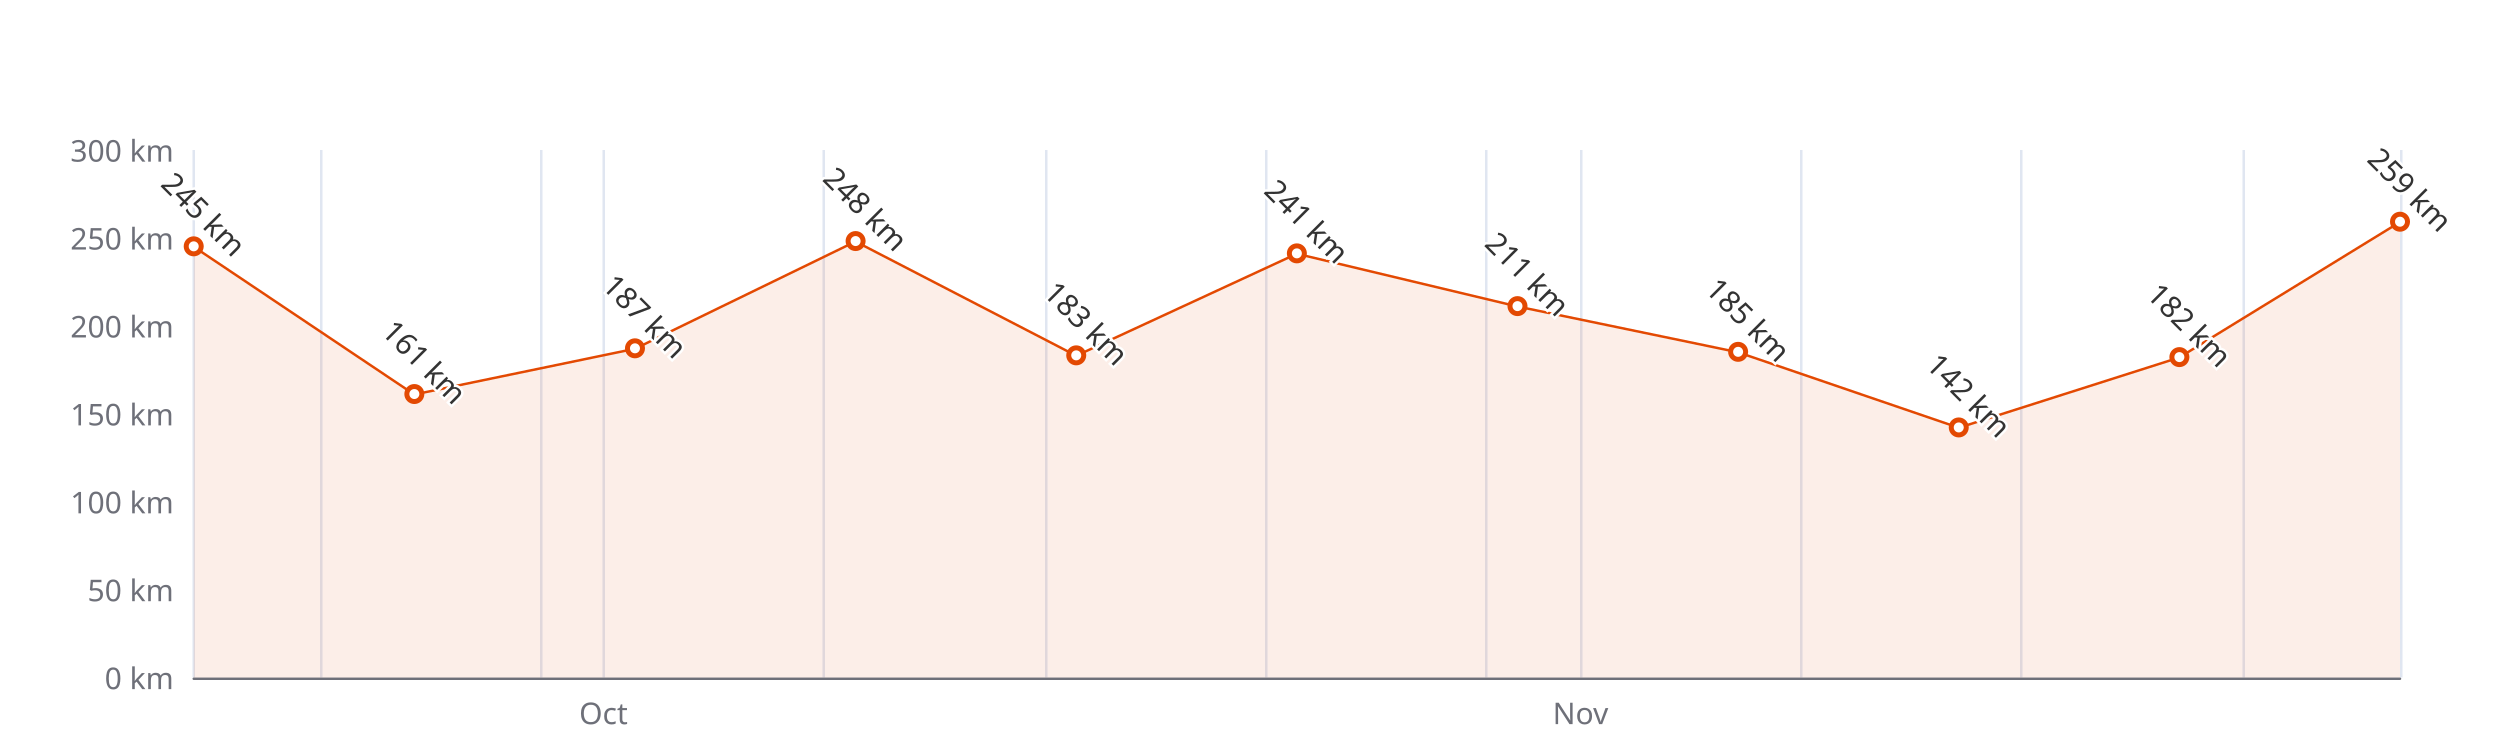
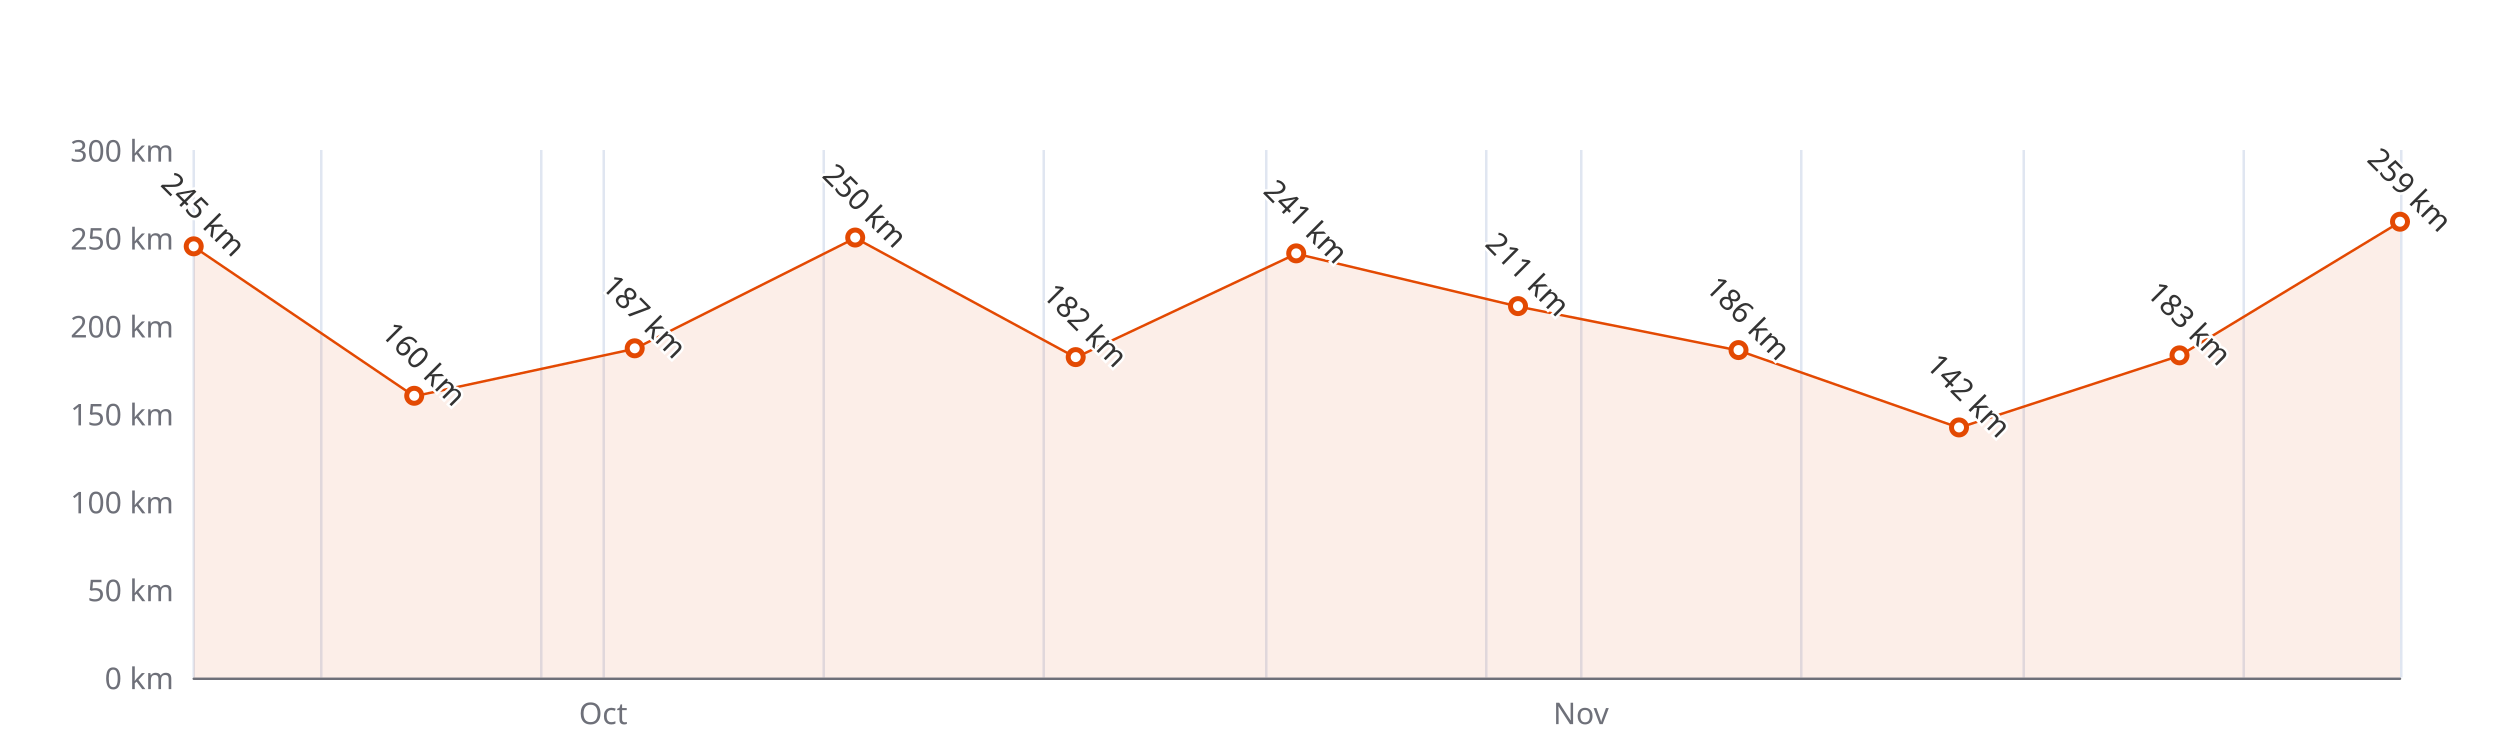
<svg xmlns="http://www.w3.org/2000/svg" width="1000" height="300" version="1.1" baseProfile="full" viewBox="0 0 1000 300">
  <rect width="1000" height="300" x="0" y="0" id="0" fill="#ffffff" />
  <path d="M77.5 60L77.5 271" fill="none" stroke="#E0E6F1" />
  <path d="M128.5 60L128.5 271" fill="none" stroke="#E0E6F1" />
  <path d="M216.5 60L216.5 271" fill="none" stroke="#E0E6F1" />
  <path d="M241.5 60L241.5 271" fill="none" stroke="#E0E6F1" />
  <path d="M329.5 60L329.5 271" fill="none" stroke="#E0E6F1" />
-   <path d="M418.5 60L418.5 271" fill="none" stroke="#E0E6F1" />
+   <path d="M417.5 60L417.5 271" fill="none" stroke="#E0E6F1" />
  <path d="M506.5 60L506.5 271" fill="none" stroke="#E0E6F1" />
  <path d="M594.5 60L594.5 271" fill="none" stroke="#E0E6F1" />
  <path d="M632.5 60L632.5 271" fill="none" stroke="#E0E6F1" />
  <path d="M720.5 60L720.5 271" fill="none" stroke="#E0E6F1" />
-   <path d="M808.5 60L808.5 271" fill="none" stroke="#E0E6F1" />
+   <path d="M809.5 60L809.5 271" fill="none" stroke="#E0E6F1" />
  <path d="M897.5 60L897.5 271" fill="none" stroke="#E0E6F1" />
  <path d="M960.5 60L960.5 271" fill="none" stroke="#E0E6F1" />
  <path d="M77.5 271.5L960 271.5" fill="none" stroke="#6E7079" stroke-linecap="round" />
  <text dominant-baseline="central" text-anchor="end" style="font-size:12px;font-family:sans-serif;" xml:space="preserve" transform="translate(69.48 271)" fill="#6E7079">0 km</text>
  <text dominant-baseline="central" text-anchor="end" style="font-size:12px;font-family:sans-serif;" xml:space="preserve" transform="translate(69.48 235.8333)" fill="#6E7079">50 km</text>
  <text dominant-baseline="central" text-anchor="end" style="font-size:12px;font-family:sans-serif;" xml:space="preserve" transform="translate(69.48 200.6667)" fill="#6E7079">100 km</text>
  <text dominant-baseline="central" text-anchor="end" style="font-size:12px;font-family:sans-serif;" xml:space="preserve" transform="translate(69.48 165.5)" fill="#6E7079">150 km</text>
  <text dominant-baseline="central" text-anchor="end" style="font-size:12px;font-family:sans-serif;" xml:space="preserve" transform="translate(69.48 130.3333)" fill="#6E7079">200 km</text>
  <text dominant-baseline="central" text-anchor="end" style="font-size:12px;font-family:sans-serif;" xml:space="preserve" transform="translate(69.48 95.1667)" fill="#6E7079">250 km</text>
  <text dominant-baseline="central" text-anchor="end" style="font-size:12px;font-family:sans-serif;" xml:space="preserve" transform="translate(69.48 60)" fill="#6E7079">300 km</text>
-   <text dominant-baseline="central" text-anchor="middle" style="font: normal normal 12px sans-serif" y="6" transform="translate(241.3766 279)" fill="#6E7079">Oct</text>
-   <text dominant-baseline="central" text-anchor="middle" style="font: normal normal 12px sans-serif" y="6" transform="translate(632.2069 279)" fill="#6E7079">Nov</text>
+   <text dominant-baseline="central" text-anchor="middle" style="font: normal normal 12px sans-serif" y="6" transform="translate(241.2791 279)" fill="#6E7079">Oct</text>
+   <text dominant-baseline="central" text-anchor="middle" style="font: normal normal 12px sans-serif" y="6" transform="translate(632.4019 279)" fill="#6E7079">Nov</text>
  <g clip-path="url(#zr4-c0)">
-     <path d="M77.5 98.7L165.7 157.8L254 139.5L342.2 96.6L430.5 142.3L518.7 101.5L607 122.6L695.2 140.9L783.5 171.1L871.7 143L960 88.8L960 271L871.7 271L783.5 271L695.2 271L607 271L518.7 271L430.5 271L342.2 271L254 271L165.7 271L77.5 271Z" fill="rgb(227,73,2)" fill-opacity="0.09" />
-     <path d="M77.5 98.7L165.7 157.8L254 139.5L342.2 96.6L430.5 142.3L518.7 101.5L607 122.6L695.2 140.9L783.5 171.1L871.7 143L960 88.8" fill="none" stroke="#E34902" stroke-linejoin="bevel" />
+     <path d="M77.5 98.7L165.7 158.5L253.9 139.5L342.1 95.2L430.3 143L518.5 101.5L607.2 122.6L695.4 140.2L783.6 171.1L871.8 142.3L960 88.8L960 271L871.8 271L783.6 271L695.4 271L607.2 271L518.5 271L430.3 271L342.1 271L253.9 271L165.7 271L77.5 271Z" fill="rgb(227,73,2)" fill-opacity="0.09" />
+     <path d="M77.5 98.7L165.7 158.5L253.9 139.5L342.1 95.2L430.3 143L518.5 101.5L607.2 122.6L695.4 140.2L783.6 171.1L871.8 142.3L960 88.8" fill="none" stroke="#E34902" stroke-linejoin="bevel" />
  </g>
  <path d="M1 0A1 1 0 1 1 1 -0.1A1 1 0 0 1 1 0" transform="matrix(3,0,0,3,77.48,98.6833)" fill="#fff" stroke="#E34902" stroke-width="0.667" />
-   <path d="M1 0A1 1 0 1 1 1 -0.1A1 1 0 0 1 1 0" transform="matrix(3,0,0,3,165.732,157.7633)" fill="#fff" stroke="#E34902" stroke-width="0.667" />
-   <path d="M1 0A1 1 0 1 1 1 -0.1A1 1 0 0 1 1 0" transform="matrix(3,0,0,3,253.984,139.4767)" fill="#fff" stroke="#E34902" stroke-width="0.667" />
-   <path d="M1 0A1 1 0 1 1 1 -0.1A1 1 0 0 1 1 0" transform="matrix(3,0,0,3,342.236,96.5733)" fill="#fff" stroke="#E34902" stroke-width="0.667" />
-   <path d="M1 0A1 1 0 1 1 1 -0.1A1 1 0 0 1 1 0" transform="matrix(3,0,0,3,430.488,142.29)" fill="#fff" stroke="#E34902" stroke-width="0.667" />
-   <path d="M1 0A1 1 0 1 1 1 -0.1A1 1 0 0 1 1 0" transform="matrix(3,0,0,3,518.74,101.4967)" fill="#fff" stroke="#E34902" stroke-width="0.667" />
-   <path d="M1 0A1 1 0 1 1 1 -0.1A1 1 0 0 1 1 0" transform="matrix(3,0,0,3,606.992,122.5967)" fill="#fff" stroke="#E34902" stroke-width="0.667" />
-   <path d="M1 0A1 1 0 1 1 1 -0.1A1 1 0 0 1 1 0" transform="matrix(3,0,0,3,695.244,140.8833)" fill="#fff" stroke="#E34902" stroke-width="0.667" />
-   <path d="M1 0A1 1 0 1 1 1 -0.1A1 1 0 0 1 1 0" transform="matrix(3,0,0,3,783.496,171.1267)" fill="#fff" stroke="#E34902" stroke-width="0.667" />
-   <path d="M1 0A1 1 0 1 1 1 -0.1A1 1 0 0 1 1 0" transform="matrix(3,0,0,3,871.748,142.9933)" fill="#fff" stroke="#E34902" stroke-width="0.667" />
+   <path d="M1 0A1 1 0 1 1 1 -0.1A1 1 0 0 1 1 0" transform="matrix(3,0,0,3,165.6795,158.4667)" fill="#fff" stroke="#E34902" stroke-width="0.667" />
+   <path d="M1 0A1 1 0 1 1 1 -0.1A1 1 0 0 1 1 0" transform="matrix(3,0,0,3,253.879,139.4767)" fill="#fff" stroke="#E34902" stroke-width="0.667" />
+   <path d="M1 0A1 1 0 1 1 1 -0.1A1 1 0 0 1 1 0" transform="matrix(3,0,0,3,342.0785,95.1667)" fill="#fff" stroke="#E34902" stroke-width="0.667" />
+   <path d="M1 0A1 1 0 1 1 1 -0.1A1 1 0 0 1 1 0" transform="matrix(3,0,0,3,430.278,142.9933)" fill="#fff" stroke="#E34902" stroke-width="0.667" />
+   <path d="M1 0A1 1 0 1 1 1 -0.1A1 1 0 0 1 1 0" transform="matrix(3,0,0,3,518.4775,101.4967)" fill="#fff" stroke="#E34902" stroke-width="0.667" />
+   <path d="M1 0A1 1 0 1 1 1 -0.1A1 1 0 0 1 1 0" transform="matrix(3,0,0,3,607.202,122.5967)" fill="#fff" stroke="#E34902" stroke-width="0.667" />
+   <path d="M1 0A1 1 0 1 1 1 -0.1A1 1 0 0 1 1 0" transform="matrix(3,0,0,3,695.4015,140.18)" fill="#fff" stroke="#E34902" stroke-width="0.667" />
+   <path d="M1 0A1 1 0 1 1 1 -0.1A1 1 0 0 1 1 0" transform="matrix(3,0,0,3,783.601,171.1267)" fill="#fff" stroke="#E34902" stroke-width="0.667" />
+   <path d="M1 0A1 1 0 1 1 1 -0.1A1 1 0 0 1 1 0" transform="matrix(3,0,0,3,871.8005,142.29)" fill="#fff" stroke="#E34902" stroke-width="0.667" />
  <path d="M1 0A1 1 0 1 1 1 -0.1A1 1 0 0 1 1 0" transform="matrix(3,0,0,3,960,88.8367)" fill="#fff" stroke="#E34902" stroke-width="0.667" />
  <text dominant-baseline="central" text-anchor="middle" style="font-size:12px;font-family:sans-serif;" xml:space="preserve" y="-6" transform="matrix(0.707,0.707,-0.707,0.707,77.48,89.6833)" fill="#333" stroke="rgb(255,255,255)" stroke-width="2" paint-order="stroke" stroke-miterlimit="2">245 km</text>
-   <text dominant-baseline="central" text-anchor="middle" style="font-size:12px;font-family:sans-serif;" xml:space="preserve" y="-6" transform="matrix(0.707,0.707,-0.707,0.707,165.732,148.7633)" fill="#333" stroke="rgb(255,255,255)" stroke-width="2" paint-order="stroke" stroke-miterlimit="2">161 km</text>
-   <text dominant-baseline="central" text-anchor="middle" style="font-size:12px;font-family:sans-serif;" xml:space="preserve" y="-6" transform="matrix(0.707,0.707,-0.707,0.707,253.984,130.4767)" fill="#333" stroke="rgb(255,255,255)" stroke-width="2" paint-order="stroke" stroke-miterlimit="2">187 km</text>
-   <text dominant-baseline="central" text-anchor="middle" style="font-size:12px;font-family:sans-serif;" xml:space="preserve" y="-6" transform="matrix(0.707,0.707,-0.707,0.707,342.236,87.5733)" fill="#333" stroke="rgb(255,255,255)" stroke-width="2" paint-order="stroke" stroke-miterlimit="2">248 km</text>
-   <text dominant-baseline="central" text-anchor="middle" style="font-size:12px;font-family:sans-serif;" xml:space="preserve" y="-6" transform="matrix(0.707,0.707,-0.707,0.707,430.488,133.29)" fill="#333" stroke="rgb(255,255,255)" stroke-width="2" paint-order="stroke" stroke-miterlimit="2">183 km</text>
-   <text dominant-baseline="central" text-anchor="middle" style="font-size:12px;font-family:sans-serif;" xml:space="preserve" y="-6" transform="matrix(0.707,0.707,-0.707,0.707,518.74,92.4967)" fill="#333" stroke="rgb(255,255,255)" stroke-width="2" paint-order="stroke" stroke-miterlimit="2">241 km</text>
-   <text dominant-baseline="central" text-anchor="middle" style="font-size:12px;font-family:sans-serif;" xml:space="preserve" y="-6" transform="matrix(0.707,0.707,-0.707,0.707,606.992,113.5967)" fill="#333" stroke="rgb(255,255,255)" stroke-width="2" paint-order="stroke" stroke-miterlimit="2">211 km</text>
-   <text dominant-baseline="central" text-anchor="middle" style="font-size:12px;font-family:sans-serif;" xml:space="preserve" y="-6" transform="matrix(0.707,0.707,-0.707,0.707,695.244,131.8833)" fill="#333" stroke="rgb(255,255,255)" stroke-width="2" paint-order="stroke" stroke-miterlimit="2">185 km</text>
-   <text dominant-baseline="central" text-anchor="middle" style="font-size:12px;font-family:sans-serif;" xml:space="preserve" y="-6" transform="matrix(0.707,0.707,-0.707,0.707,783.496,162.1267)" fill="#333" stroke="rgb(255,255,255)" stroke-width="2" paint-order="stroke" stroke-miterlimit="2">142 km</text>
-   <text dominant-baseline="central" text-anchor="middle" style="font-size:12px;font-family:sans-serif;" xml:space="preserve" y="-6" transform="matrix(0.707,0.707,-0.707,0.707,871.748,133.9933)" fill="#333" stroke="rgb(255,255,255)" stroke-width="2" paint-order="stroke" stroke-miterlimit="2">182 km</text>
+   <text dominant-baseline="central" text-anchor="middle" style="font-size:12px;font-family:sans-serif;" xml:space="preserve" y="-6" transform="matrix(0.707,0.707,-0.707,0.707,165.6795,149.4667)" fill="#333" stroke="rgb(255,255,255)" stroke-width="2" paint-order="stroke" stroke-miterlimit="2">160 km</text>
+   <text dominant-baseline="central" text-anchor="middle" style="font-size:12px;font-family:sans-serif;" xml:space="preserve" y="-6" transform="matrix(0.707,0.707,-0.707,0.707,253.879,130.4767)" fill="#333" stroke="rgb(255,255,255)" stroke-width="2" paint-order="stroke" stroke-miterlimit="2">187 km</text>
+   <text dominant-baseline="central" text-anchor="middle" style="font-size:12px;font-family:sans-serif;" xml:space="preserve" y="-6" transform="matrix(0.707,0.707,-0.707,0.707,342.0785,86.1667)" fill="#333" stroke="rgb(255,255,255)" stroke-width="2" paint-order="stroke" stroke-miterlimit="2">250 km</text>
+   <text dominant-baseline="central" text-anchor="middle" style="font-size:12px;font-family:sans-serif;" xml:space="preserve" y="-6" transform="matrix(0.707,0.707,-0.707,0.707,430.278,133.9933)" fill="#333" stroke="rgb(255,255,255)" stroke-width="2" paint-order="stroke" stroke-miterlimit="2">182 km</text>
+   <text dominant-baseline="central" text-anchor="middle" style="font-size:12px;font-family:sans-serif;" xml:space="preserve" y="-6" transform="matrix(0.707,0.707,-0.707,0.707,518.4775,92.4967)" fill="#333" stroke="rgb(255,255,255)" stroke-width="2" paint-order="stroke" stroke-miterlimit="2">241 km</text>
+   <text dominant-baseline="central" text-anchor="middle" style="font-size:12px;font-family:sans-serif;" xml:space="preserve" y="-6" transform="matrix(0.707,0.707,-0.707,0.707,607.202,113.5967)" fill="#333" stroke="rgb(255,255,255)" stroke-width="2" paint-order="stroke" stroke-miterlimit="2">211 km</text>
+   <text dominant-baseline="central" text-anchor="middle" style="font-size:12px;font-family:sans-serif;" xml:space="preserve" y="-6" transform="matrix(0.707,0.707,-0.707,0.707,695.4015,131.18)" fill="#333" stroke="rgb(255,255,255)" stroke-width="2" paint-order="stroke" stroke-miterlimit="2">186 km</text>
+   <text dominant-baseline="central" text-anchor="middle" style="font-size:12px;font-family:sans-serif;" xml:space="preserve" y="-6" transform="matrix(0.707,0.707,-0.707,0.707,783.601,162.1267)" fill="#333" stroke="rgb(255,255,255)" stroke-width="2" paint-order="stroke" stroke-miterlimit="2">142 km</text>
+   <text dominant-baseline="central" text-anchor="middle" style="font-size:12px;font-family:sans-serif;" xml:space="preserve" y="-6" transform="matrix(0.707,0.707,-0.707,0.707,871.8005,133.29)" fill="#333" stroke="rgb(255,255,255)" stroke-width="2" paint-order="stroke" stroke-miterlimit="2">183 km</text>
  <text dominant-baseline="central" text-anchor="middle" style="font-size:12px;font-family:sans-serif;" xml:space="preserve" y="-6" transform="matrix(0.707,0.707,-0.707,0.707,960,79.8367)" fill="#333" stroke="rgb(255,255,255)" stroke-width="2" paint-order="stroke" stroke-miterlimit="2">259 km</text>
  <defs>
    <clipPath id="zr4-c0">
      <path d="M76 59.5l884 0l0 212l-884 0Z" fill="#000" />
    </clipPath>
  </defs>
</svg>
